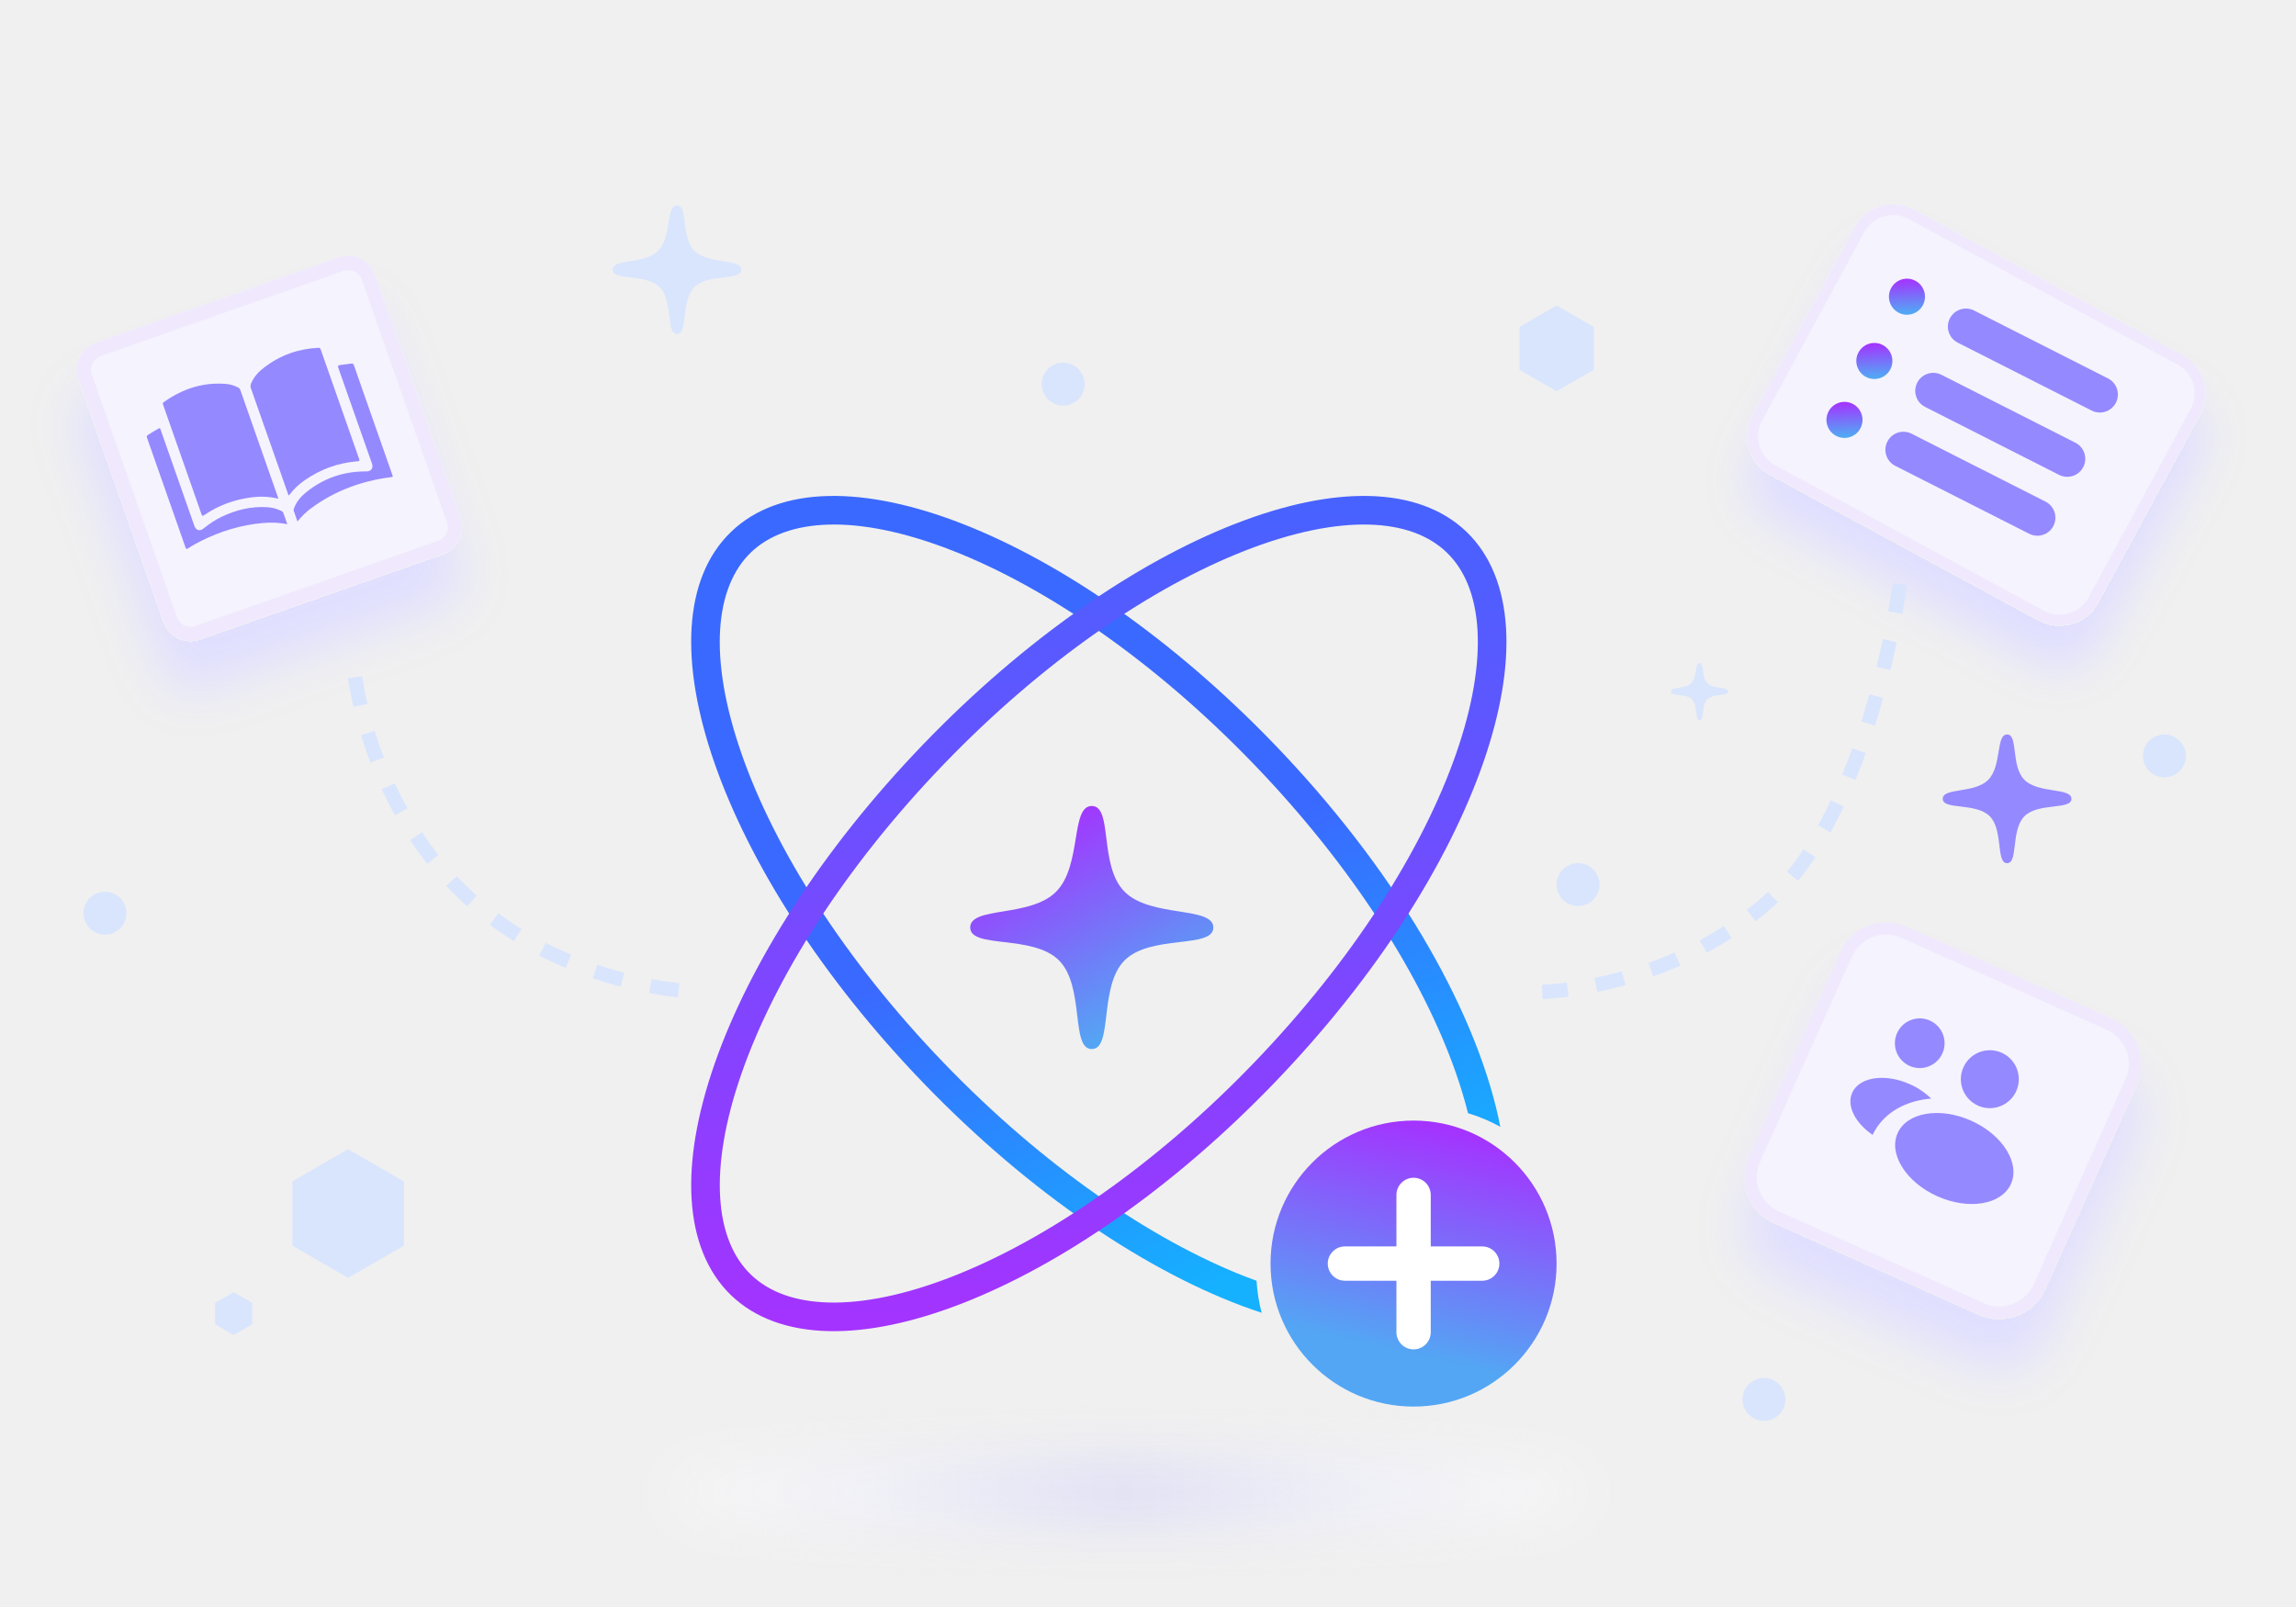
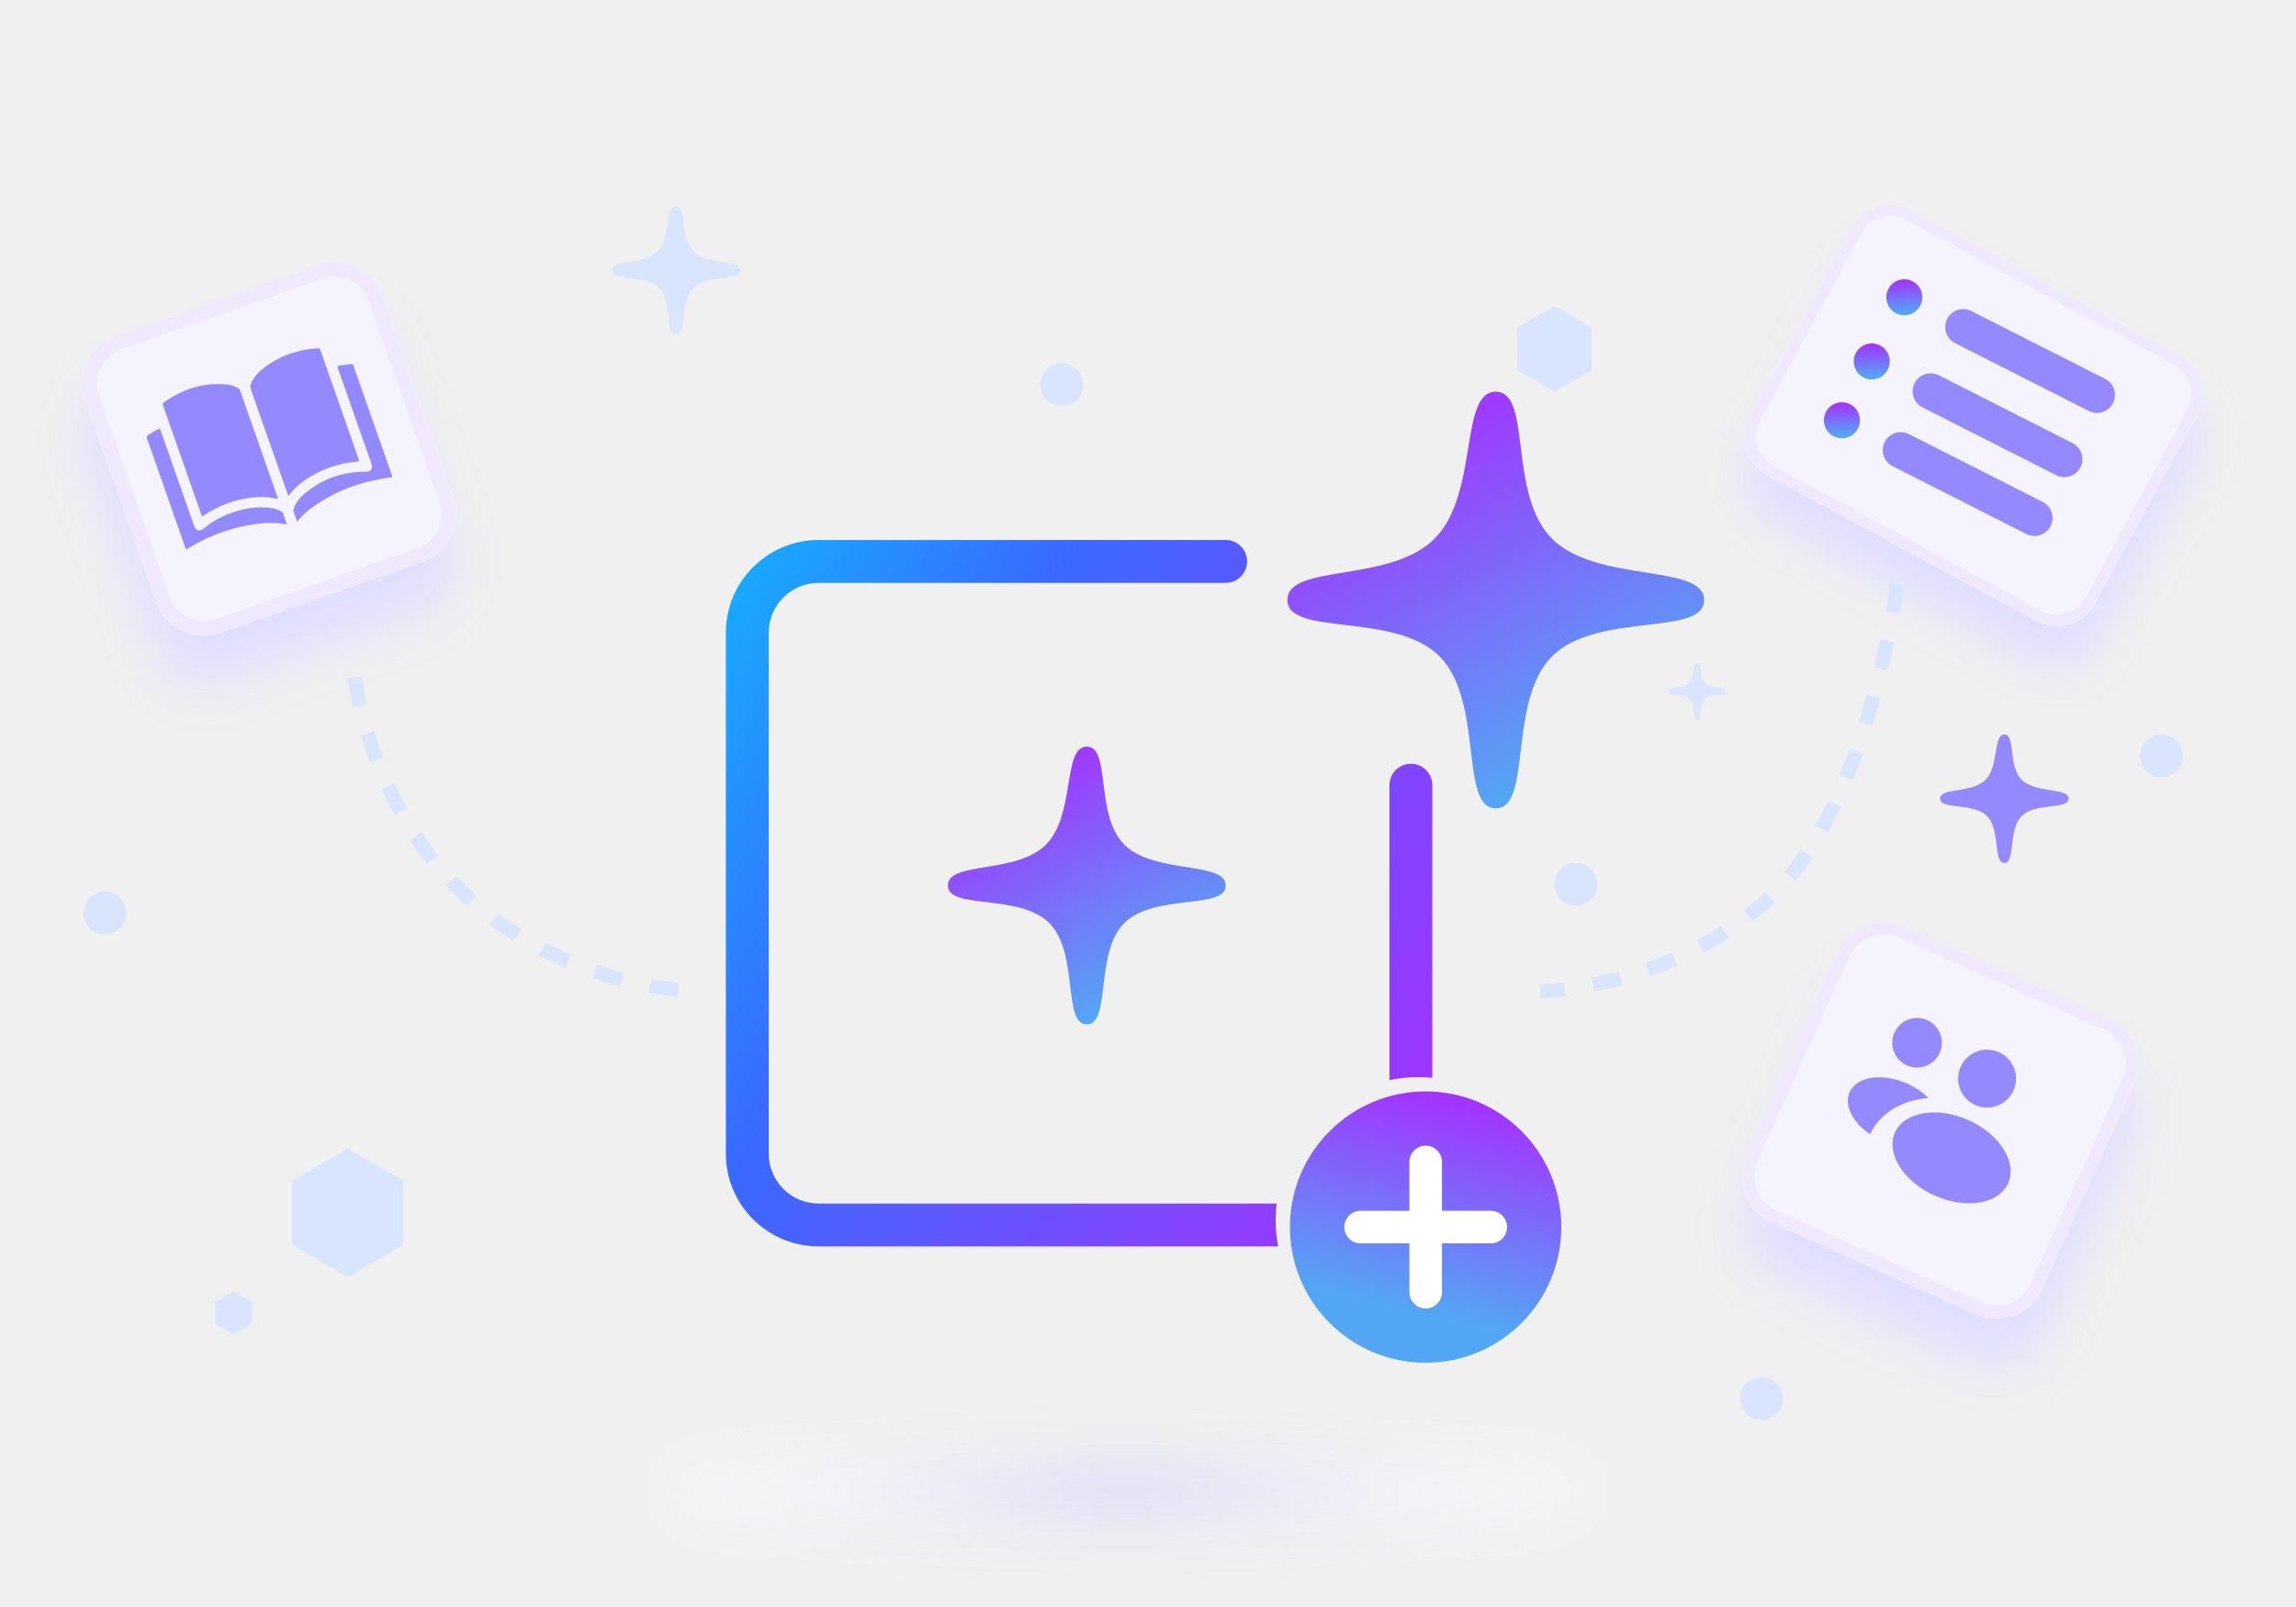
<svg xmlns="http://www.w3.org/2000/svg" width="200" height="140" viewBox="0 0 200 140" fill="none">
-   <path d="M95.103 70.215C96.972 70.215 95.687 75.414 97.963 77.69C100.239 79.966 105.692 78.936 105.692 80.804C105.692 82.673 100.239 81.388 97.963 83.664C95.687 85.94 96.972 91.394 95.103 91.394C93.234 91.394 94.519 85.94 92.243 83.664C89.967 81.388 84.514 82.673 84.514 80.804C84.514 78.936 89.713 79.966 91.989 77.69C94.264 75.414 93.234 70.215 95.103 70.215Z" fill="url(#paint0_linear_2945_58237)" />
-   <path d="M58.973 17.893C59.963 17.893 59.283 20.645 60.487 21.85C61.692 23.055 64.579 22.509 64.579 23.499C64.579 24.488 61.692 23.808 60.487 25.013C59.283 26.218 59.963 29.105 58.973 29.105C57.984 29.105 58.664 26.218 57.459 25.013C56.254 23.808 53.367 24.488 53.367 23.499C53.367 22.509 56.12 23.055 57.325 21.85C58.529 20.645 57.984 17.893 58.973 17.893Z" fill="#D9E5FD" />
-   <path d="M148.048 57.756C148.488 57.756 148.186 58.979 148.721 59.515C149.257 60.05 150.54 59.808 150.54 60.248C150.54 60.687 149.257 60.385 148.721 60.92C148.186 61.456 148.488 62.739 148.048 62.739C147.609 62.739 147.911 61.456 147.375 60.92C146.84 60.385 145.557 60.687 145.557 60.248C145.557 59.808 146.78 60.05 147.315 59.515C147.851 58.979 147.609 57.756 148.048 57.756Z" fill="#D9E5FD" />
-   <path d="M174.833 63.986C175.822 63.986 175.142 66.739 176.347 67.944C177.552 69.148 180.439 68.603 180.439 69.593C180.439 70.582 177.552 69.902 176.347 71.107C175.142 72.311 175.822 75.199 174.833 75.199C173.843 75.199 174.523 72.311 173.319 71.107C172.114 69.902 169.227 70.582 169.227 69.593C169.227 68.603 171.979 69.148 173.184 67.944C174.389 66.739 173.843 63.986 174.833 63.986Z" fill="#9589FF" />
-   <circle cx="123.132" cy="110.081" r="12.458" fill="url(#paint1_linear_2945_58237)" />
-   <path d="M63.682 46.334C72.132 38.194 93.324 46.484 111.015 64.849L111.836 65.712C122.147 76.668 128.831 88.635 130.69 98.166C129.805 97.675 128.863 97.275 127.875 96.979C127.597 95.87 127.252 94.71 126.83 93.501C123.945 85.227 117.874 75.561 109.22 66.577C100.566 57.593 91.135 51.164 82.975 47.972C74.595 44.695 68.51 45.142 65.41 48.128C62.31 51.114 61.635 57.178 64.597 65.674C67.481 73.949 73.554 83.613 82.208 92.597C90.862 101.581 100.292 108.011 108.452 111.203C108.79 111.335 109.125 111.459 109.455 111.579C109.513 112.537 109.664 113.47 109.901 114.368C101.054 111.472 90.692 104.76 81.245 95.178L80.413 94.326C62.723 75.961 55.232 54.474 63.682 46.334Z" fill="url(#paint2_linear_2945_58237)" />
-   <path d="M123.135 102.605C123.96 102.606 124.629 103.275 124.629 104.101V108.587H129.113C129.939 108.587 130.608 109.256 130.608 110.082C130.608 110.907 129.939 111.577 129.113 111.577H124.629V116.061C124.629 116.886 123.96 117.555 123.135 117.556C122.309 117.556 121.64 116.886 121.64 116.061V111.577H117.153C116.328 111.577 115.658 110.908 115.658 110.082C115.658 109.256 116.328 108.587 117.153 108.587H121.64V104.101C121.64 103.275 122.309 102.605 123.135 102.605Z" fill="white" />
-   <path d="M126.883 47.231C130.546 50.759 131.004 57.494 128.009 66.085C125.053 74.565 118.869 84.378 110.119 93.462C101.37 102.545 91.794 109.092 83.431 112.363C74.959 115.677 68.211 115.472 64.549 111.944C60.886 108.416 60.429 101.681 63.423 93.091C66.38 84.611 72.563 74.797 81.313 65.714C90.063 56.63 99.638 50.084 108.001 46.812C116.474 43.498 123.22 43.703 126.883 47.231Z" stroke="url(#paint3_linear_2945_58237)" stroke-width="2.492" />
-   <g filter="url(#filter0_f_2945_58237)">
-     <ellipse cx="98.218" cy="130.015" rx="39.866" ry="2.492" fill="url(#paint4_linear_2945_58237)" />
+   <path d="M58.897 17.953C59.885 17.953 59.206 20.702 60.409 21.905C61.612 23.108 64.495 22.563 64.495 23.551C64.495 24.539 61.612 23.86 60.409 25.063C59.206 26.266 59.885 29.149 58.897 29.149C57.909 29.149 58.588 26.266 57.385 25.063C56.182 23.86 53.299 24.539 53.299 23.551C53.299 22.563 56.047 23.108 57.25 21.905C58.454 20.702 57.909 17.953 58.897 17.953Z" fill="#D9E5FD" />
+   <path d="M147.845 57.76C148.285 57.76 147.983 58.981 148.517 59.516C149.052 60.051 150.334 59.809 150.334 60.248C150.334 60.687 149.052 60.385 148.517 60.92C147.983 61.455 148.285 62.736 147.845 62.736C147.406 62.736 147.708 61.455 147.173 60.92C146.639 60.385 145.357 60.687 145.357 60.248C145.357 59.809 146.579 60.051 147.114 59.516C147.648 58.981 147.406 57.76 147.845 57.76Z" fill="#D9E5FD" />
+   <path d="M174.594 63.982C175.582 63.982 174.903 66.731 176.106 67.934C177.309 69.137 180.192 68.593 180.192 69.581C180.192 70.568 177.309 69.889 176.106 71.093C174.903 72.296 175.582 75.179 174.594 75.179C173.606 75.179 174.285 72.296 173.082 71.093C171.879 69.889 168.996 70.568 168.996 69.581C168.996 68.593 171.745 69.137 172.948 67.934C174.151 66.731 173.606 63.982 174.594 63.982Z" fill="#9589FF" />
+   <g filter="url(#filter0_f_2995_57632)">
+     <ellipse cx="98.084" cy="129.914" rx="39.809" ry="2.488" fill="url(#paint0_linear_2995_57632)" />
  </g>
-   <g filter="url(#filter1_d_2945_58237)">
-     <rect x="163.367" y="16.432" width="34.233" height="26.293" rx="3.802" transform="rotate(28.4443 163.367 16.4316)" fill="#F5F3FE" />
-     <rect x="163.559" y="17.076" width="33.282" height="25.343" rx="3.327" transform="rotate(28.4443 163.559 17.0759)" stroke="#F0E9FD" stroke-width="0.95" />
+   <g filter="url(#filter1_d_2995_57632)">
+     <rect x="163.141" y="16.494" width="34.184" height="26.255" rx="3.796" transform="rotate(28.4443 163.141 16.4941)" fill="#F5F3FE" />
+     <rect x="163.332" y="17.137" width="33.234" height="25.306" rx="3.322" transform="rotate(28.4443 163.332 17.1374)" stroke="#F0E9FD" stroke-width="0.949" />
  </g>
-   <rect x="170.557" y="26.342" width="16.223" height="3.14" rx="1.57" transform="rotate(26.8933 170.557 26.3418)" fill="#9589FF" />
-   <rect x="165.113" y="37.074" width="16.223" height="3.14" rx="1.57" transform="rotate(26.8933 165.113 37.0742)" fill="#9589FF" />
-   <path d="M167.005 33.342C167.397 32.568 168.342 32.259 169.115 32.652L180.783 38.569C181.556 38.962 181.865 39.907 181.473 40.68C181.081 41.453 180.136 41.762 179.363 41.37L167.695 35.452C166.921 35.06 166.612 34.115 167.005 33.342Z" fill="#9589FF" />
-   <circle cx="166.112" cy="25.849" r="1.57" transform="rotate(26.8933 166.112 25.8486)" fill="url(#paint5_linear_2945_58237)" />
-   <circle cx="163.272" cy="31.448" r="1.57" transform="rotate(26.8933 163.272 31.4482)" fill="url(#paint6_linear_2945_58237)" />
-   <circle cx="160.669" cy="36.581" r="1.57" transform="rotate(26.8933 160.669 36.581)" fill="url(#paint7_linear_2945_58237)" />
-   <g filter="url(#filter2_d_2945_58237)">
-     <rect x="162.378" y="79.654" width="27.196" height="27.196" rx="3.807" transform="rotate(24.1259 162.378 79.6543)" fill="#F5F3FE" stroke="#F0E9FD" stroke-width="1.088" />
+   <rect x="170.322" y="26.389" width="16.2" height="3.135" rx="1.568" transform="rotate(26.8933 170.322 26.3887)" fill="#9589FF" />
+   <rect x="164.883" y="37.109" width="16.2" height="3.135" rx="1.568" transform="rotate(26.8933 164.883 37.1094)" fill="#9589FF" />
+   <path d="M166.775 33.383C167.167 32.61 168.11 32.302 168.883 32.694L180.534 38.603C181.306 38.995 181.615 39.938 181.223 40.71C180.831 41.482 179.888 41.791 179.116 41.399L167.464 35.49C166.692 35.098 166.384 34.155 166.775 33.383Z" fill="#9589FF" />
+   <circle cx="165.882" cy="25.898" r="1.568" transform="rotate(26.8933 165.882 25.8983)" fill="url(#paint1_linear_2995_57632)" />
+   <circle cx="163.046" cy="31.488" r="1.568" transform="rotate(26.8933 163.046 31.4882)" fill="url(#paint2_linear_2995_57632)" />
+   <circle cx="160.447" cy="36.613" r="1.568" transform="rotate(26.8933 160.447 36.6132)" fill="url(#paint3_linear_2995_57632)" />
+   <g filter="url(#filter2_d_2995_57632)">
+     <rect x="162.155" y="79.628" width="27.157" height="27.157" rx="3.802" transform="rotate(24.1259 162.155 79.6279)" fill="#F5F3FE" stroke="#F0E9FD" stroke-width="1.086" />
  </g>
-   <circle cx="2.524" cy="2.524" r="2.524" transform="matrix(-0.91262 -0.408808 -0.408808 0.91262 176.666 92.7461)" fill="#9589FF" />
-   <circle cx="2.164" cy="2.164" r="2.164" transform="matrix(-0.91262 -0.408808 -0.408808 0.91262 170.084 89.7949)" fill="#9589FF" />
-   <ellipse cx="5.409" cy="3.606" rx="5.409" ry="3.606" transform="matrix(-0.91262 -0.408808 -0.408808 0.91262 176.645 99.8477)" fill="#9589FF" />
-   <path d="M166.375 94.458C164.212 93.489 161.958 93.82 161.342 95.196C160.831 96.338 161.607 97.838 163.12 98.87C163.997 97.013 165.792 96.085 167.514 95.795C167.746 95.756 167.982 95.728 168.22 95.709C167.734 95.224 167.108 94.786 166.375 94.458Z" fill="#9589FF" />
-   <circle cx="92.611" cy="33.464" r="1.869" fill="#D9E5FD" />
-   <circle cx="9.142" cy="79.558" r="1.869" fill="#D9E5FD" />
-   <circle cx="153.654" cy="121.916" r="1.869" fill="#D9E5FD" />
-   <circle cx="188.539" cy="65.855" r="1.869" fill="#D9E5FD" />
-   <circle cx="137.461" cy="77.066" r="1.869" fill="#D9E5FD" />
-   <path d="M30.321 100.115L35.176 102.918V108.524L30.321 111.328L25.466 108.524V102.918L30.321 100.115Z" fill="#D9E5FD" />
-   <path d="M20.353 112.572L21.971 113.507V115.375L20.353 116.31L18.735 115.375V113.507L20.353 112.572Z" fill="#D9E5FD" />
-   <path d="M135.591 26.611L138.828 28.48V32.218L135.591 34.086L132.354 32.218V28.48L135.591 26.611Z" fill="#D9E5FD" />
-   <g filter="url(#filter3_d_2945_58237)">
-     <rect x="6" y="30.674" width="27.408" height="27.408" rx="2.492" transform="rotate(-19.3335 6 30.6738)" fill="#F5F3FE" />
-     <rect x="6.794" y="31.055" width="26.162" height="26.162" rx="1.869" transform="rotate(-19.3335 6.794 31.0554)" stroke="#F0E9FD" stroke-width="1.246" />
+   <circle cx="2.521" cy="2.521" r="2.521" transform="matrix(-0.91262 -0.408808 -0.408808 0.91262 176.422 92.6992)" fill="#9589FF" />
+   <circle cx="2.161" cy="2.161" r="2.161" transform="matrix(-0.91262 -0.408808 -0.408808 0.91262 169.848 89.7559)" fill="#9589FF" />
+   <ellipse cx="5.402" cy="3.601" rx="5.402" ry="3.601" transform="matrix(-0.91262 -0.408808 -0.408808 0.91262 176.4 99.793)" fill="#9589FF" />
+   <path d="M166.142 94.41C163.982 93.442 161.732 93.772 161.116 95.147C160.606 96.287 161.382 97.785 162.894 98.816C163.769 96.963 165.56 96.036 167.279 95.746C167.511 95.707 167.747 95.678 167.986 95.66C167.5 95.174 166.874 94.737 166.142 94.41Z" fill="#9589FF" />
+   <circle cx="92.487" cy="33.503" r="1.866" fill="#D9E5FD" />
+   <circle cx="9.138" cy="79.53" r="1.866" fill="#D9E5FD" />
+   <circle cx="153.444" cy="121.829" r="1.866" fill="#D9E5FD" />
+   <circle cx="188.278" cy="65.849" r="1.866" fill="#D9E5FD" />
+   <circle cx="137.27" cy="77.042" r="1.866" fill="#D9E5FD" />
+   <path d="M30.286 100.059L35.134 102.858V108.456L30.286 111.255L25.438 108.456V102.858L30.286 100.059Z" fill="#D9E5FD" />
+   <path d="M20.333 112.5L21.949 113.433V115.299L20.333 116.232L18.717 115.299V113.433L20.333 112.5Z" fill="#D9E5FD" />
+   <path d="M135.404 26.66L138.636 28.526V32.258L135.404 34.124L132.172 32.258V28.526L135.404 26.66Z" fill="#D9E5FD" />
+   <g filter="url(#filter3_d_2995_57632)">
+     <rect x="6" y="30.719" width="27.369" height="27.369" rx="4.35" transform="rotate(-19.3335 6 30.7188)" fill="#F5F3FE" />
+     <rect x="6.793" y="31.1" width="26.125" height="26.125" rx="3.728" transform="rotate(-19.3335 6.79286 31.0998)" stroke="#F0E9FD" stroke-width="1.244" />
  </g>
-   <g clip-path="url(#clip0_2945_58237)">
-     <path d="M25.152 43.155C25.097 43.105 25.09 43.032 25.068 42.968C23.999 39.925 22.932 36.881 21.861 33.839C21.808 33.689 21.81 33.557 21.869 33.412C22.11 32.825 22.532 32.375 23.03 31.997C24.418 30.942 25.989 30.386 27.729 30.299C27.852 30.293 27.898 30.338 27.935 30.443C29.051 33.633 30.169 36.822 31.292 40.009C31.347 40.166 31.279 40.173 31.16 40.183C29.453 40.32 27.898 40.88 26.5 41.867C26.023 42.203 25.599 42.597 25.249 43.063C25.224 43.097 25.21 43.148 25.153 43.154L25.152 43.155Z" fill="#9589FF" />
-     <path d="M24.257 43.452C23.465 43.255 22.708 43.231 21.945 43.326C20.434 43.513 19.038 44.014 17.781 44.879C17.637 44.978 17.603 44.944 17.553 44.802C16.442 41.625 15.327 38.449 14.212 35.273C14.182 35.188 14.147 35.115 14.252 35.041C15.889 33.877 17.69 33.274 19.713 33.451C20.078 33.483 20.427 33.589 20.75 33.765C20.839 33.813 20.899 33.874 20.933 33.973C21.992 36.999 23.054 40.023 24.115 43.048C24.158 43.169 24.2 43.29 24.257 43.452L24.257 43.452Z" fill="#9589FF" />
-     <path d="M25.912 45.429C25.795 45.095 25.691 44.801 25.588 44.505C25.555 44.413 25.597 44.328 25.628 44.244C25.837 43.681 26.225 43.241 26.686 42.871C28.169 41.679 29.869 41.083 31.773 41.068C31.832 41.068 31.89 41.068 31.949 41.067C32.322 41.057 32.521 40.791 32.419 40.439C32.401 40.377 32.377 40.318 32.356 40.257C31.397 37.522 30.439 34.787 29.473 32.054C29.412 31.879 29.446 31.82 29.625 31.801C29.949 31.765 30.273 31.723 30.596 31.675C30.731 31.655 30.787 31.699 30.831 31.826C31.148 32.748 31.473 33.667 31.796 34.586C32.586 36.837 33.375 39.088 34.165 41.338C34.239 41.55 34.238 41.547 34.016 41.575C31.494 41.9 29.176 42.752 27.118 44.264C26.675 44.589 26.282 44.968 25.912 45.43L25.912 45.429Z" fill="#9589FF" />
-     <path d="M25.025 45.664C24.288 45.521 23.581 45.503 22.871 45.567C20.993 45.736 19.222 46.276 17.537 47.115C17.133 47.316 16.739 47.535 16.363 47.783C16.248 47.859 16.208 47.832 16.165 47.711C15.047 44.515 13.926 41.321 12.803 38.127C12.764 38.017 12.78 37.961 12.884 37.894C13.191 37.697 13.501 37.503 13.823 37.33C13.911 37.283 13.952 37.296 13.975 37.388C13.988 37.437 14.009 37.485 14.026 37.533C14.977 40.243 15.928 42.954 16.878 45.664C16.9 45.724 16.919 45.786 16.943 45.845C17.086 46.209 17.412 46.298 17.723 46.047C18.216 45.647 18.737 45.289 19.312 45.017C20.562 44.428 21.867 44.096 23.256 44.186C23.695 44.215 24.118 44.311 24.51 44.515C24.607 44.565 24.667 44.633 24.702 44.739C24.799 45.037 24.907 45.332 25.024 45.663L25.025 45.664Z" fill="#9589FF" />
+   <g clip-path="url(#clip0_2995_57632)">
+     <path d="M25.125 43.182C25.07 43.132 25.063 43.059 25.041 42.995C23.974 39.956 22.908 36.917 21.838 33.879C21.786 33.729 21.787 33.598 21.847 33.453C22.088 32.867 22.509 32.417 23.006 32.04C24.392 30.987 25.961 30.432 27.698 30.345C27.821 30.339 27.867 30.383 27.904 30.489C29.018 33.674 30.135 36.858 31.256 40.041C31.311 40.197 31.243 40.205 31.125 40.214C29.42 40.351 27.867 40.911 26.471 41.896C25.994 42.232 25.572 42.625 25.222 43.091C25.196 43.125 25.183 43.175 25.125 43.182L25.125 43.182Z" fill="#9589FF" />
+     <path d="M24.231 43.476C23.44 43.28 22.683 43.256 21.922 43.351C20.413 43.537 19.019 44.038 17.764 44.902C17.62 45.001 17.586 44.966 17.536 44.825C16.427 41.652 15.313 38.481 14.2 35.309C14.17 35.224 14.135 35.152 14.24 35.078C15.875 33.915 17.673 33.313 19.693 33.49C20.057 33.522 20.406 33.628 20.729 33.803C20.818 33.851 20.877 33.912 20.912 34.011C21.969 37.033 23.029 40.053 24.089 43.073C24.131 43.194 24.174 43.315 24.231 43.477L24.231 43.476Z" fill="#9589FF" />
+     <path d="M25.883 45.453C25.766 45.119 25.662 44.825 25.559 44.53C25.527 44.438 25.569 44.352 25.6 44.269C25.808 43.706 26.196 43.268 26.656 42.898C28.137 41.708 29.834 41.112 31.735 41.098C31.794 41.097 31.852 41.098 31.911 41.096C32.284 41.087 32.483 40.821 32.38 40.469C32.363 40.408 32.339 40.348 32.318 40.288C31.36 37.557 30.404 34.825 29.439 32.097C29.378 31.922 29.412 31.863 29.591 31.844C29.915 31.808 30.238 31.766 30.56 31.718C30.695 31.698 30.751 31.742 30.795 31.869C31.111 32.789 31.436 33.707 31.759 34.625C32.547 36.873 33.336 39.12 34.124 41.367C34.198 41.578 34.197 41.576 33.976 41.604C31.457 41.928 29.142 42.779 27.087 44.289C26.645 44.614 26.252 44.992 25.883 45.454L25.883 45.453Z" fill="#9589FF" />
+     <path d="M24.999 45.687C24.264 45.545 23.558 45.527 22.849 45.591C20.974 45.76 19.205 46.299 17.522 47.137C17.119 47.338 16.726 47.556 16.35 47.804C16.235 47.88 16.195 47.853 16.152 47.731C15.036 44.541 13.917 41.351 12.795 38.162C12.756 38.052 12.772 37.995 12.876 37.929C13.183 37.732 13.492 37.539 13.814 37.366C13.902 37.319 13.942 37.332 13.966 37.423C13.978 37.473 13.999 37.52 14.016 37.568C14.966 40.275 15.915 42.981 16.864 45.688C16.886 45.748 16.905 45.809 16.929 45.869C17.072 46.232 17.398 46.321 17.708 46.07C18.201 45.671 18.72 45.314 19.295 45.042C20.543 44.453 21.846 44.122 23.233 44.212C23.671 44.241 24.094 44.337 24.485 44.54C24.582 44.59 24.642 44.658 24.677 44.764C24.774 45.062 24.882 45.356 24.998 45.687L24.999 45.687Z" fill="#9589FF" />
  </g>
-   <path d="M30.943 59.004C30.943 59.004 32.189 70.4 40.91 78.314C49.63 86.228 60.843 86.412 60.843 86.412" stroke="#D9E5FD" stroke-width="1.246" stroke-dasharray="2.49 2.49" />
-   <path d="M165.49 50.904C165.49 50.904 162.999 70.398 154.278 78.312C145.557 86.226 134.345 86.41 134.345 86.41" stroke="#D9E5FD" stroke-width="1.246" stroke-dasharray="2.49 2.49" />
+   <path d="M30.908 59.004C30.908 59.004 32.152 70.383 40.86 78.286C49.569 86.189 60.765 86.373 60.765 86.373" stroke="#D9E5FD" stroke-width="1.244" stroke-dasharray="2.49 2.49" />
+   <path d="M165.262 50.918C165.262 50.918 162.774 70.384 154.065 78.287C145.357 86.189 134.161 86.373 134.161 86.373" stroke="#D9E5FD" stroke-width="1.244" stroke-dasharray="2.49 2.49" />
+   <path d="M94.669 65.045C96.805 65.045 95.337 70.985 97.937 73.585C100.538 76.186 106.769 75.009 106.769 77.144C106.769 79.279 100.538 77.812 97.937 80.412C95.337 83.012 96.805 89.243 94.669 89.243C92.534 89.243 94.002 83.012 91.402 80.412C88.801 77.812 82.57 79.279 82.57 77.144C82.57 75.009 88.511 76.186 91.111 73.585C93.711 70.985 92.534 65.045 94.669 65.045Z" fill="url(#paint4_linear_2995_57632)" />
+   <path d="M130.295 34.125C133.498 34.125 131.297 43.035 135.197 46.936C139.097 50.836 148.444 49.071 148.444 52.274C148.444 55.476 139.097 53.275 135.197 57.175C131.297 61.076 133.498 70.422 130.295 70.422C127.092 70.422 129.294 61.076 125.393 57.175C121.493 53.275 112.146 55.476 112.146 52.274C112.146 49.071 121.057 50.836 124.957 46.936C128.858 43.035 127.092 34.125 130.295 34.125Z" fill="url(#paint5_linear_2995_57632)" />
+   <path d="M106.768 47.045C107.798 47.045 108.634 47.881 108.634 48.911C108.634 49.942 107.798 50.777 106.768 50.777H71.312C68.908 50.778 66.959 52.727 66.959 55.131V100.498C66.959 102.902 68.908 104.852 71.312 104.853H111.203C111.15 105.32 111.121 105.796 111.121 106.278C111.121 107.066 111.195 107.837 111.335 108.584H71.312C66.847 108.584 63.227 104.964 63.227 100.498V55.131C63.227 50.666 66.847 47.045 71.312 47.045H106.768ZM122.899 66.538C123.93 66.538 124.765 67.374 124.766 68.404V93.895C124.369 93.858 123.968 93.838 123.562 93.838C122.696 93.838 121.85 93.926 121.034 94.095V68.404C121.034 67.374 121.869 66.538 122.899 66.538Z" fill="url(#paint6_linear_2995_57632)" />
+   <circle cx="124.183" cy="106.902" r="11.818" fill="url(#paint7_linear_2995_57632)" />
+   <path d="M124.188 99.811C124.972 99.811 125.607 100.445 125.607 101.229V105.483H129.861C130.645 105.483 131.279 106.119 131.279 106.902C131.279 107.685 130.644 108.32 129.861 108.32H125.607V112.574C125.607 113.357 124.972 113.992 124.188 113.992C123.406 113.992 122.771 113.357 122.771 112.574V108.32H118.516C117.733 108.32 117.098 107.685 117.098 106.902C117.098 106.119 117.732 105.484 118.516 105.483H122.771V101.229C122.771 100.445 123.405 99.811 124.188 99.811Z" fill="white" />
  <defs>
-     <filter id="filter0_f_2945_58237" x="53.368" y="122.54" width="89.699" height="14.949" filterUnits="userSpaceOnUse" color-interpolation-filters="sRGB">
+     <filter id="filter0_f_2995_57632" x="53.299" y="122.45" width="89.569" height="14.929" filterUnits="userSpaceOnUse" color-interpolation-filters="sRGB">
      <feFlood flood-opacity="0" result="BackgroundImageFix" />
      <feBlend mode="normal" in="SourceGraphic" in2="BackgroundImageFix" result="shape" />
-       <feGaussianBlur stdDeviation="2.492" result="effect1_foregroundBlur_2945_58237" />
+       <feGaussianBlur stdDeviation="2.488" result="effect1_foregroundBlur_2995_57632" />
    </filter>
-     <filter id="filter1_d_2945_58237" x="148.393" y="17.783" width="47.524" height="44.324" filterUnits="userSpaceOnUse" color-interpolation-filters="sRGB">
+     <filter id="filter1_d_2995_57632" x="148.188" y="17.844" width="47.456" height="44.261" filterUnits="userSpaceOnUse" color-interpolation-filters="sRGB">
      <feFlood flood-opacity="0" result="BackgroundImageFix" />
      <feColorMatrix in="SourceAlpha" type="matrix" values="0 0 0 0 0 0 0 0 0 0 0 0 0 0 0 0 0 0 127 0" result="hardAlpha" />
-       <feOffset dy="3.802" />
-       <feGaussianBlur stdDeviation="1.901" />
+       <feOffset dy="3.796" />
+       <feGaussianBlur stdDeviation="1.898" />
      <feComposite in2="hardAlpha" operator="out" />
      <feColorMatrix type="matrix" values="0 0 0 0 0.879 0 0 0 0 0.873 0 0 0 0 1 0 0 0 1 0" />
-       <feBlend mode="normal" in2="BackgroundImageFix" result="effect1_dropShadow_2945_58237" />
-       <feBlend mode="normal" in="SourceGraphic" in2="effect1_dropShadow_2945_58237" result="shape" />
+       <feBlend mode="normal" in2="BackgroundImageFix" result="effect1_dropShadow_2995_57632" />
+       <feBlend mode="normal" in="SourceGraphic" in2="effect1_dropShadow_2995_57632" result="shape" />
    </filter>
-     <filter id="filter2_d_2945_58237" x="147.588" y="80.332" width="43.283" height="43.283" filterUnits="userSpaceOnUse" color-interpolation-filters="sRGB">
+     <filter id="filter2_d_2995_57632" x="147.387" y="80.305" width="43.22" height="43.222" filterUnits="userSpaceOnUse" color-interpolation-filters="sRGB">
      <feFlood flood-opacity="0" result="BackgroundImageFix" />
      <feColorMatrix in="SourceAlpha" type="matrix" values="0 0 0 0 0 0 0 0 0 0 0 0 0 0 0 0 0 0 127 0" result="hardAlpha" />
-       <feOffset dy="4.351" />
-       <feGaussianBlur stdDeviation="2.176" />
+       <feOffset dy="4.345" />
+       <feGaussianBlur stdDeviation="2.173" />
      <feComposite in2="hardAlpha" operator="out" />
      <feColorMatrix type="matrix" values="0 0 0 0 0.879 0 0 0 0 0.873 0 0 0 0 1 0 0 0 1 0" />
-       <feBlend mode="normal" in2="BackgroundImageFix" result="effect1_dropShadow_2945_58237" />
-       <feBlend mode="normal" in="SourceGraphic" in2="effect1_dropShadow_2945_58237" result="shape" />
+       <feBlend mode="normal" in2="BackgroundImageFix" result="effect1_dropShadow_2995_57632" />
+       <feBlend mode="normal" in="SourceGraphic" in2="effect1_dropShadow_2995_57632" result="shape" />
    </filter>
-     <filter id="filter3_d_2945_58237" x="2.332" y="22.283" width="42.271" height="42.271" filterUnits="userSpaceOnUse" color-interpolation-filters="sRGB">
+     <filter id="filter3_d_2995_57632" x="2.848" y="22.852" width="41.188" height="41.188" filterUnits="userSpaceOnUse" color-interpolation-filters="sRGB">
      <feFlood flood-opacity="0" result="BackgroundImageFix" />
      <feColorMatrix in="SourceAlpha" type="matrix" values="0 0 0 0 0 0 0 0 0 0 0 0 0 0 0 0 0 0 127 0" result="hardAlpha" />
-       <feOffset dy="4.351" />
-       <feGaussianBlur stdDeviation="2.176" />
+       <feOffset dy="4.345" />
+       <feGaussianBlur stdDeviation="2.173" />
      <feComposite in2="hardAlpha" operator="out" />
      <feColorMatrix type="matrix" values="0 0 0 0 0.879 0 0 0 0 0.873 0 0 0 0 1 0 0 0 1 0" />
-       <feBlend mode="normal" in2="BackgroundImageFix" result="effect1_dropShadow_2945_58237" />
-       <feBlend mode="normal" in="SourceGraphic" in2="effect1_dropShadow_2945_58237" result="shape" />
+       <feBlend mode="normal" in2="BackgroundImageFix" result="effect1_dropShadow_2995_57632" />
+       <feBlend mode="normal" in="SourceGraphic" in2="effect1_dropShadow_2995_57632" result="shape" />
    </filter>
-     <linearGradient id="paint0_linear_2945_58237" x1="87.338" y1="73.419" x2="98.93" y2="94.009" gradientUnits="userSpaceOnUse">
-       <stop stop-color="#A433FF" />
-       <stop offset="0.822" stop-color="#53A6F4" />
-     </linearGradient>
-     <linearGradient id="paint1_linear_2945_58237" x1="123.132" y1="97.623" x2="117.783" y2="121.333" gradientUnits="userSpaceOnUse">
-       <stop stop-color="#A433FF" />
-       <stop offset="0.822" stop-color="#53A6F4" />
-     </linearGradient>
-     <linearGradient id="paint2_linear_2945_58237" x1="92.937" y1="31.225" x2="123.808" y2="104.762" gradientUnits="userSpaceOnUse">
-       <stop offset="0.553" stop-color="#3A69FF" />
-       <stop offset="1" stop-color="#15B1FF" />
-     </linearGradient>
-     <linearGradient id="paint3_linear_2945_58237" x1="137.442" y1="34.087" x2="134.791" y2="117.322" gradientUnits="userSpaceOnUse">
-       <stop stop-color="#3A69FF" />
-       <stop offset="1" stop-color="#A433FF" />
-     </linearGradient>
-     <linearGradient id="paint4_linear_2945_58237" x1="58.352" y1="130.015" x2="138.083" y2="130.015" gradientUnits="userSpaceOnUse">
+     <linearGradient id="paint0_linear_2995_57632" x1="58.275" y1="129.914" x2="137.893" y2="129.914" gradientUnits="userSpaceOnUse">
      <stop stop-color="white" />
      <stop offset="0.495" stop-color="#DDDDF7" />
      <stop offset="1" stop-color="white" />
    </linearGradient>
-     <linearGradient id="paint5_linear_2945_58237" x1="164.961" y1="24.754" x2="166.679" y2="27.806" gradientUnits="userSpaceOnUse">
+     <linearGradient id="paint1_linear_2995_57632" x1="164.733" y1="24.805" x2="166.449" y2="27.853" gradientUnits="userSpaceOnUse">
      <stop stop-color="#A433FF" />
      <stop offset="0.822" stop-color="#53A6F4" />
    </linearGradient>
-     <linearGradient id="paint6_linear_2945_58237" x1="162.121" y1="30.353" x2="163.839" y2="33.406" gradientUnits="userSpaceOnUse">
+     <linearGradient id="paint2_linear_2995_57632" x1="161.897" y1="30.395" x2="163.613" y2="33.443" gradientUnits="userSpaceOnUse">
      <stop stop-color="#A433FF" />
      <stop offset="0.822" stop-color="#53A6F4" />
    </linearGradient>
-     <linearGradient id="paint7_linear_2945_58237" x1="159.517" y1="35.486" x2="161.236" y2="38.539" gradientUnits="userSpaceOnUse">
+     <linearGradient id="paint3_linear_2995_57632" x1="159.297" y1="35.52" x2="161.013" y2="38.568" gradientUnits="userSpaceOnUse">
      <stop stop-color="#A433FF" />
      <stop offset="0.822" stop-color="#53A6F4" />
    </linearGradient>
-     <clipPath id="clip0_2945_58237">
-       <rect width="22.425" height="19.933" fill="white" transform="translate(9.58789 33.375) rotate(-19.3335)" />
+     <linearGradient id="paint4_linear_2995_57632" x1="85.797" y1="68.707" x2="99.042" y2="92.231" gradientUnits="userSpaceOnUse">
+       <stop stop-color="#A433FF" />
+       <stop offset="0.822" stop-color="#53A6F4" />
+     </linearGradient>
+     <linearGradient id="paint5_linear_2995_57632" x1="116.986" y1="39.617" x2="136.854" y2="74.904" gradientUnits="userSpaceOnUse">
+       <stop stop-color="#A433FF" />
+       <stop offset="0.822" stop-color="#53A6F4" />
+     </linearGradient>
+     <linearGradient id="paint6_linear_2995_57632" x1="63.227" y1="47.045" x2="133.323" y2="84.597" gradientUnits="userSpaceOnUse">
+       <stop stop-color="#15B0FE" />
+       <stop offset="0.336" stop-color="#3A69FF" />
+       <stop offset="1" stop-color="#A433FF" />
+     </linearGradient>
+     <linearGradient id="paint7_linear_2995_57632" x1="124.183" y1="95.084" x2="119.11" y2="117.576" gradientUnits="userSpaceOnUse">
+       <stop stop-color="#A433FF" />
+       <stop offset="0.822" stop-color="#53A6F4" />
+     </linearGradient>
+     <clipPath id="clip0_2995_57632">
+       <rect width="22.392" height="19.904" fill="white" transform="translate(9.58398 33.416) rotate(-19.3335)" />
    </clipPath>
  </defs>
</svg>
